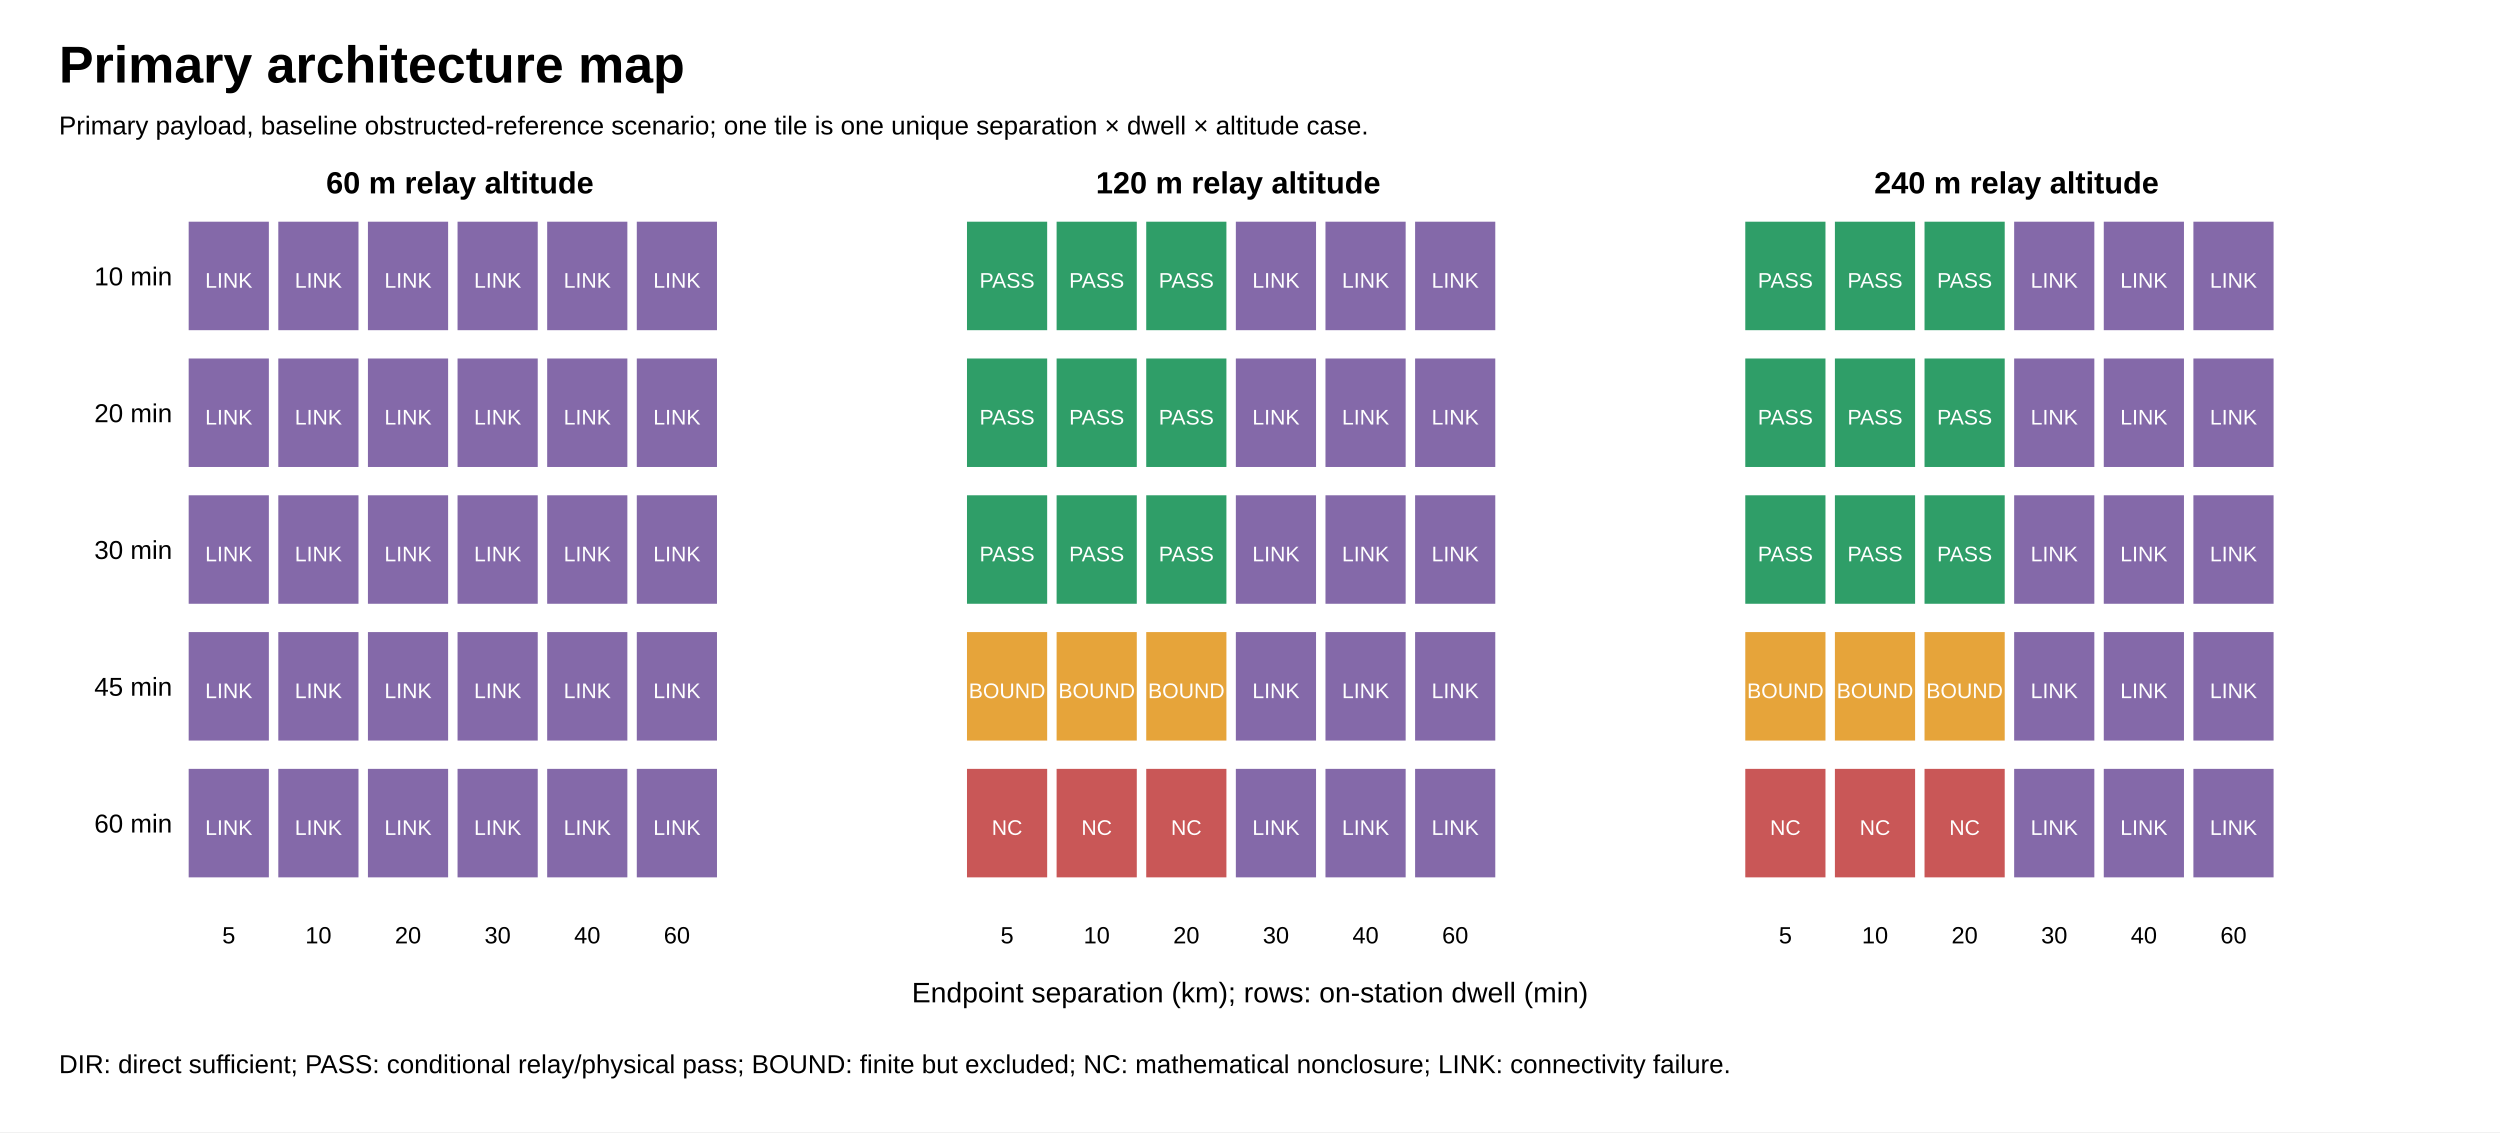
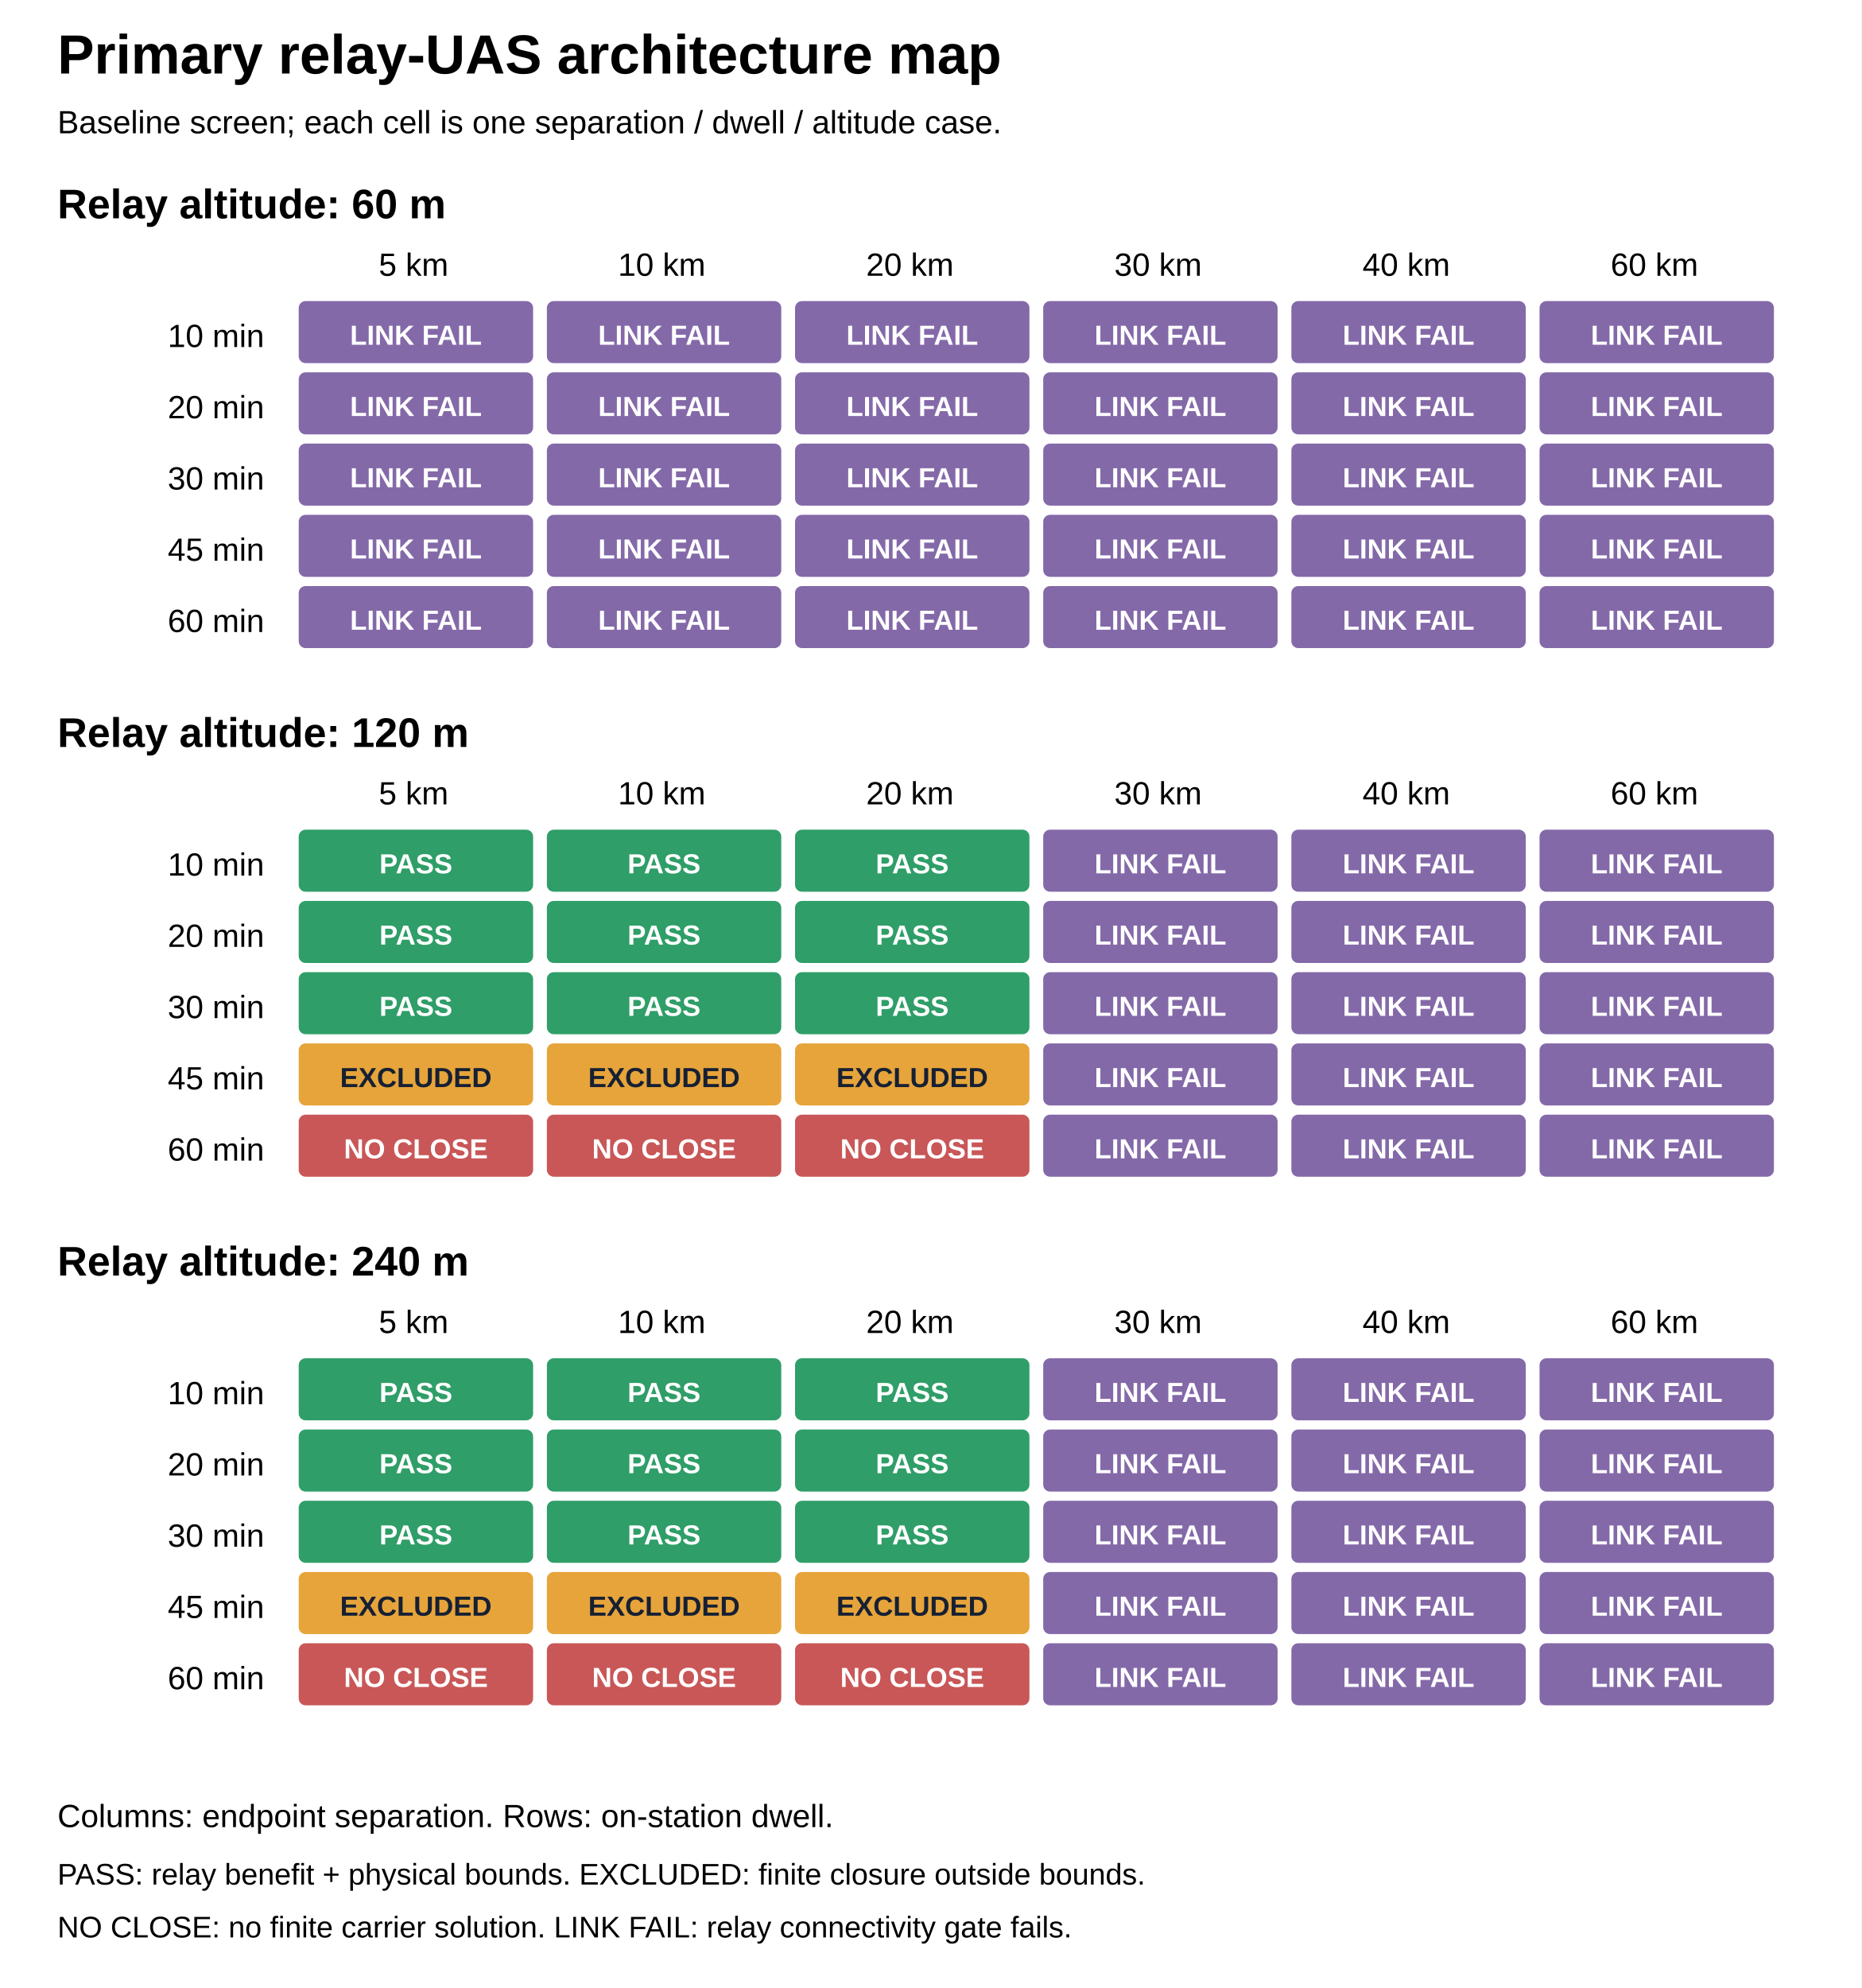
- <svg xmlns="http://www.w3.org/2000/svg" width="1060" height="480">
+ <svg xmlns="http://www.w3.org/2000/svg" width="810" height="865">
  <rect width="100%" height="100%" fill="white" />
-   <text x="25" y="35" style="font:bold 22px Arial">Primary architecture map</text>
-   <text x="25" y="57" style="font:11px Arial">Primary payload, baseline obstructed-reference scenario; one tile is one unique separation × dwell × altitude case.</text>
-   <text x="195" y="82" text-anchor="middle" style="font:bold 13px Arial">60 m relay altitude</text>
-   <text x="73" y="121" text-anchor="end" style="font:11px Arial">10 min</text>
-   <rect x="80" y="94" width="34" height="46" fill="#8469a9" />
-   <text x="97" y="122" text-anchor="middle" fill="white" style="font:9px Arial">LINK</text>
-   <rect x="118" y="94" width="34" height="46" fill="#8469a9" />
-   <text x="135" y="122" text-anchor="middle" fill="white" style="font:9px Arial">LINK</text>
-   <rect x="156" y="94" width="34" height="46" fill="#8469a9" />
-   <text x="173" y="122" text-anchor="middle" fill="white" style="font:9px Arial">LINK</text>
-   <rect x="194" y="94" width="34" height="46" fill="#8469a9" />
-   <text x="211" y="122" text-anchor="middle" fill="white" style="font:9px Arial">LINK</text>
-   <rect x="232" y="94" width="34" height="46" fill="#8469a9" />
-   <text x="249" y="122" text-anchor="middle" fill="white" style="font:9px Arial">LINK</text>
-   <rect x="270" y="94" width="34" height="46" fill="#8469a9" />
-   <text x="287" y="122" text-anchor="middle" fill="white" style="font:9px Arial">LINK</text>
-   <text x="73" y="179" text-anchor="end" style="font:11px Arial">20 min</text>
-   <rect x="80" y="152" width="34" height="46" fill="#8469a9" />
-   <text x="97" y="180" text-anchor="middle" fill="white" style="font:9px Arial">LINK</text>
-   <rect x="118" y="152" width="34" height="46" fill="#8469a9" />
-   <text x="135" y="180" text-anchor="middle" fill="white" style="font:9px Arial">LINK</text>
-   <rect x="156" y="152" width="34" height="46" fill="#8469a9" />
-   <text x="173" y="180" text-anchor="middle" fill="white" style="font:9px Arial">LINK</text>
-   <rect x="194" y="152" width="34" height="46" fill="#8469a9" />
-   <text x="211" y="180" text-anchor="middle" fill="white" style="font:9px Arial">LINK</text>
-   <rect x="232" y="152" width="34" height="46" fill="#8469a9" />
-   <text x="249" y="180" text-anchor="middle" fill="white" style="font:9px Arial">LINK</text>
-   <rect x="270" y="152" width="34" height="46" fill="#8469a9" />
-   <text x="287" y="180" text-anchor="middle" fill="white" style="font:9px Arial">LINK</text>
-   <text x="73" y="237" text-anchor="end" style="font:11px Arial">30 min</text>
-   <rect x="80" y="210" width="34" height="46" fill="#8469a9" />
-   <text x="97" y="238" text-anchor="middle" fill="white" style="font:9px Arial">LINK</text>
-   <rect x="118" y="210" width="34" height="46" fill="#8469a9" />
-   <text x="135" y="238" text-anchor="middle" fill="white" style="font:9px Arial">LINK</text>
-   <rect x="156" y="210" width="34" height="46" fill="#8469a9" />
-   <text x="173" y="238" text-anchor="middle" fill="white" style="font:9px Arial">LINK</text>
-   <rect x="194" y="210" width="34" height="46" fill="#8469a9" />
-   <text x="211" y="238" text-anchor="middle" fill="white" style="font:9px Arial">LINK</text>
-   <rect x="232" y="210" width="34" height="46" fill="#8469a9" />
-   <text x="249" y="238" text-anchor="middle" fill="white" style="font:9px Arial">LINK</text>
-   <rect x="270" y="210" width="34" height="46" fill="#8469a9" />
-   <text x="287" y="238" text-anchor="middle" fill="white" style="font:9px Arial">LINK</text>
-   <text x="73" y="295" text-anchor="end" style="font:11px Arial">45 min</text>
-   <rect x="80" y="268" width="34" height="46" fill="#8469a9" />
-   <text x="97" y="296" text-anchor="middle" fill="white" style="font:9px Arial">LINK</text>
-   <rect x="118" y="268" width="34" height="46" fill="#8469a9" />
-   <text x="135" y="296" text-anchor="middle" fill="white" style="font:9px Arial">LINK</text>
-   <rect x="156" y="268" width="34" height="46" fill="#8469a9" />
-   <text x="173" y="296" text-anchor="middle" fill="white" style="font:9px Arial">LINK</text>
-   <rect x="194" y="268" width="34" height="46" fill="#8469a9" />
-   <text x="211" y="296" text-anchor="middle" fill="white" style="font:9px Arial">LINK</text>
-   <rect x="232" y="268" width="34" height="46" fill="#8469a9" />
-   <text x="249" y="296" text-anchor="middle" fill="white" style="font:9px Arial">LINK</text>
-   <rect x="270" y="268" width="34" height="46" fill="#8469a9" />
-   <text x="287" y="296" text-anchor="middle" fill="white" style="font:9px Arial">LINK</text>
-   <text x="73" y="353" text-anchor="end" style="font:11px Arial">60 min</text>
-   <rect x="80" y="326" width="34" height="46" fill="#8469a9" />
-   <text x="97" y="354" text-anchor="middle" fill="white" style="font:9px Arial">LINK</text>
-   <rect x="118" y="326" width="34" height="46" fill="#8469a9" />
-   <text x="135" y="354" text-anchor="middle" fill="white" style="font:9px Arial">LINK</text>
-   <rect x="156" y="326" width="34" height="46" fill="#8469a9" />
-   <text x="173" y="354" text-anchor="middle" fill="white" style="font:9px Arial">LINK</text>
-   <rect x="194" y="326" width="34" height="46" fill="#8469a9" />
-   <text x="211" y="354" text-anchor="middle" fill="white" style="font:9px Arial">LINK</text>
-   <rect x="232" y="326" width="34" height="46" fill="#8469a9" />
-   <text x="249" y="354" text-anchor="middle" fill="white" style="font:9px Arial">LINK</text>
-   <rect x="270" y="326" width="34" height="46" fill="#8469a9" />
-   <text x="287" y="354" text-anchor="middle" fill="white" style="font:9px Arial">LINK</text>
-   <text x="97" y="400" text-anchor="middle" style="font:10px Arial">5</text>
-   <text x="135" y="400" text-anchor="middle" style="font:10px Arial">10</text>
-   <text x="173" y="400" text-anchor="middle" style="font:10px Arial">20</text>
-   <text x="211" y="400" text-anchor="middle" style="font:10px Arial">30</text>
-   <text x="249" y="400" text-anchor="middle" style="font:10px Arial">40</text>
-   <text x="287" y="400" text-anchor="middle" style="font:10px Arial">60</text>
-   <text x="525" y="82" text-anchor="middle" style="font:bold 13px Arial">120 m relay altitude</text>
-   <rect x="410" y="94" width="34" height="46" fill="#2f9e68" />
-   <text x="427" y="122" text-anchor="middle" fill="white" style="font:9px Arial">PASS</text>
-   <rect x="448" y="94" width="34" height="46" fill="#2f9e68" />
-   <text x="465" y="122" text-anchor="middle" fill="white" style="font:9px Arial">PASS</text>
-   <rect x="486" y="94" width="34" height="46" fill="#2f9e68" />
-   <text x="503" y="122" text-anchor="middle" fill="white" style="font:9px Arial">PASS</text>
-   <rect x="524" y="94" width="34" height="46" fill="#8469a9" />
-   <text x="541" y="122" text-anchor="middle" fill="white" style="font:9px Arial">LINK</text>
-   <rect x="562" y="94" width="34" height="46" fill="#8469a9" />
-   <text x="579" y="122" text-anchor="middle" fill="white" style="font:9px Arial">LINK</text>
-   <rect x="600" y="94" width="34" height="46" fill="#8469a9" />
-   <text x="617" y="122" text-anchor="middle" fill="white" style="font:9px Arial">LINK</text>
-   <rect x="410" y="152" width="34" height="46" fill="#2f9e68" />
-   <text x="427" y="180" text-anchor="middle" fill="white" style="font:9px Arial">PASS</text>
-   <rect x="448" y="152" width="34" height="46" fill="#2f9e68" />
-   <text x="465" y="180" text-anchor="middle" fill="white" style="font:9px Arial">PASS</text>
-   <rect x="486" y="152" width="34" height="46" fill="#2f9e68" />
-   <text x="503" y="180" text-anchor="middle" fill="white" style="font:9px Arial">PASS</text>
-   <rect x="524" y="152" width="34" height="46" fill="#8469a9" />
-   <text x="541" y="180" text-anchor="middle" fill="white" style="font:9px Arial">LINK</text>
-   <rect x="562" y="152" width="34" height="46" fill="#8469a9" />
-   <text x="579" y="180" text-anchor="middle" fill="white" style="font:9px Arial">LINK</text>
-   <rect x="600" y="152" width="34" height="46" fill="#8469a9" />
-   <text x="617" y="180" text-anchor="middle" fill="white" style="font:9px Arial">LINK</text>
-   <rect x="410" y="210" width="34" height="46" fill="#2f9e68" />
-   <text x="427" y="238" text-anchor="middle" fill="white" style="font:9px Arial">PASS</text>
-   <rect x="448" y="210" width="34" height="46" fill="#2f9e68" />
-   <text x="465" y="238" text-anchor="middle" fill="white" style="font:9px Arial">PASS</text>
-   <rect x="486" y="210" width="34" height="46" fill="#2f9e68" />
-   <text x="503" y="238" text-anchor="middle" fill="white" style="font:9px Arial">PASS</text>
-   <rect x="524" y="210" width="34" height="46" fill="#8469a9" />
-   <text x="541" y="238" text-anchor="middle" fill="white" style="font:9px Arial">LINK</text>
-   <rect x="562" y="210" width="34" height="46" fill="#8469a9" />
-   <text x="579" y="238" text-anchor="middle" fill="white" style="font:9px Arial">LINK</text>
-   <rect x="600" y="210" width="34" height="46" fill="#8469a9" />
-   <text x="617" y="238" text-anchor="middle" fill="white" style="font:9px Arial">LINK</text>
-   <rect x="410" y="268" width="34" height="46" fill="#e6a43a" />
-   <text x="427" y="296" text-anchor="middle" fill="white" style="font:9px Arial">BOUND</text>
-   <rect x="448" y="268" width="34" height="46" fill="#e6a43a" />
-   <text x="465" y="296" text-anchor="middle" fill="white" style="font:9px Arial">BOUND</text>
-   <rect x="486" y="268" width="34" height="46" fill="#e6a43a" />
-   <text x="503" y="296" text-anchor="middle" fill="white" style="font:9px Arial">BOUND</text>
-   <rect x="524" y="268" width="34" height="46" fill="#8469a9" />
-   <text x="541" y="296" text-anchor="middle" fill="white" style="font:9px Arial">LINK</text>
-   <rect x="562" y="268" width="34" height="46" fill="#8469a9" />
-   <text x="579" y="296" text-anchor="middle" fill="white" style="font:9px Arial">LINK</text>
-   <rect x="600" y="268" width="34" height="46" fill="#8469a9" />
-   <text x="617" y="296" text-anchor="middle" fill="white" style="font:9px Arial">LINK</text>
-   <rect x="410" y="326" width="34" height="46" fill="#c95757" />
-   <text x="427" y="354" text-anchor="middle" fill="white" style="font:9px Arial">NC</text>
-   <rect x="448" y="326" width="34" height="46" fill="#c95757" />
-   <text x="465" y="354" text-anchor="middle" fill="white" style="font:9px Arial">NC</text>
-   <rect x="486" y="326" width="34" height="46" fill="#c95757" />
-   <text x="503" y="354" text-anchor="middle" fill="white" style="font:9px Arial">NC</text>
-   <rect x="524" y="326" width="34" height="46" fill="#8469a9" />
-   <text x="541" y="354" text-anchor="middle" fill="white" style="font:9px Arial">LINK</text>
-   <rect x="562" y="326" width="34" height="46" fill="#8469a9" />
-   <text x="579" y="354" text-anchor="middle" fill="white" style="font:9px Arial">LINK</text>
-   <rect x="600" y="326" width="34" height="46" fill="#8469a9" />
-   <text x="617" y="354" text-anchor="middle" fill="white" style="font:9px Arial">LINK</text>
-   <text x="427" y="400" text-anchor="middle" style="font:10px Arial">5</text>
-   <text x="465" y="400" text-anchor="middle" style="font:10px Arial">10</text>
-   <text x="503" y="400" text-anchor="middle" style="font:10px Arial">20</text>
-   <text x="541" y="400" text-anchor="middle" style="font:10px Arial">30</text>
-   <text x="579" y="400" text-anchor="middle" style="font:10px Arial">40</text>
-   <text x="617" y="400" text-anchor="middle" style="font:10px Arial">60</text>
-   <text x="855" y="82" text-anchor="middle" style="font:bold 13px Arial">240 m relay altitude</text>
-   <rect x="740" y="94" width="34" height="46" fill="#2f9e68" />
-   <text x="757" y="122" text-anchor="middle" fill="white" style="font:9px Arial">PASS</text>
-   <rect x="778" y="94" width="34" height="46" fill="#2f9e68" />
-   <text x="795" y="122" text-anchor="middle" fill="white" style="font:9px Arial">PASS</text>
-   <rect x="816" y="94" width="34" height="46" fill="#2f9e68" />
-   <text x="833" y="122" text-anchor="middle" fill="white" style="font:9px Arial">PASS</text>
-   <rect x="854" y="94" width="34" height="46" fill="#8469a9" />
-   <text x="871" y="122" text-anchor="middle" fill="white" style="font:9px Arial">LINK</text>
-   <rect x="892" y="94" width="34" height="46" fill="#8469a9" />
-   <text x="909" y="122" text-anchor="middle" fill="white" style="font:9px Arial">LINK</text>
-   <rect x="930" y="94" width="34" height="46" fill="#8469a9" />
-   <text x="947" y="122" text-anchor="middle" fill="white" style="font:9px Arial">LINK</text>
-   <rect x="740" y="152" width="34" height="46" fill="#2f9e68" />
-   <text x="757" y="180" text-anchor="middle" fill="white" style="font:9px Arial">PASS</text>
-   <rect x="778" y="152" width="34" height="46" fill="#2f9e68" />
-   <text x="795" y="180" text-anchor="middle" fill="white" style="font:9px Arial">PASS</text>
-   <rect x="816" y="152" width="34" height="46" fill="#2f9e68" />
-   <text x="833" y="180" text-anchor="middle" fill="white" style="font:9px Arial">PASS</text>
-   <rect x="854" y="152" width="34" height="46" fill="#8469a9" />
-   <text x="871" y="180" text-anchor="middle" fill="white" style="font:9px Arial">LINK</text>
-   <rect x="892" y="152" width="34" height="46" fill="#8469a9" />
-   <text x="909" y="180" text-anchor="middle" fill="white" style="font:9px Arial">LINK</text>
-   <rect x="930" y="152" width="34" height="46" fill="#8469a9" />
-   <text x="947" y="180" text-anchor="middle" fill="white" style="font:9px Arial">LINK</text>
-   <rect x="740" y="210" width="34" height="46" fill="#2f9e68" />
-   <text x="757" y="238" text-anchor="middle" fill="white" style="font:9px Arial">PASS</text>
-   <rect x="778" y="210" width="34" height="46" fill="#2f9e68" />
-   <text x="795" y="238" text-anchor="middle" fill="white" style="font:9px Arial">PASS</text>
-   <rect x="816" y="210" width="34" height="46" fill="#2f9e68" />
-   <text x="833" y="238" text-anchor="middle" fill="white" style="font:9px Arial">PASS</text>
-   <rect x="854" y="210" width="34" height="46" fill="#8469a9" />
-   <text x="871" y="238" text-anchor="middle" fill="white" style="font:9px Arial">LINK</text>
-   <rect x="892" y="210" width="34" height="46" fill="#8469a9" />
-   <text x="909" y="238" text-anchor="middle" fill="white" style="font:9px Arial">LINK</text>
-   <rect x="930" y="210" width="34" height="46" fill="#8469a9" />
-   <text x="947" y="238" text-anchor="middle" fill="white" style="font:9px Arial">LINK</text>
-   <rect x="740" y="268" width="34" height="46" fill="#e6a43a" />
-   <text x="757" y="296" text-anchor="middle" fill="white" style="font:9px Arial">BOUND</text>
-   <rect x="778" y="268" width="34" height="46" fill="#e6a43a" />
-   <text x="795" y="296" text-anchor="middle" fill="white" style="font:9px Arial">BOUND</text>
-   <rect x="816" y="268" width="34" height="46" fill="#e6a43a" />
-   <text x="833" y="296" text-anchor="middle" fill="white" style="font:9px Arial">BOUND</text>
-   <rect x="854" y="268" width="34" height="46" fill="#8469a9" />
-   <text x="871" y="296" text-anchor="middle" fill="white" style="font:9px Arial">LINK</text>
-   <rect x="892" y="268" width="34" height="46" fill="#8469a9" />
-   <text x="909" y="296" text-anchor="middle" fill="white" style="font:9px Arial">LINK</text>
-   <rect x="930" y="268" width="34" height="46" fill="#8469a9" />
-   <text x="947" y="296" text-anchor="middle" fill="white" style="font:9px Arial">LINK</text>
-   <rect x="740" y="326" width="34" height="46" fill="#c95757" />
-   <text x="757" y="354" text-anchor="middle" fill="white" style="font:9px Arial">NC</text>
-   <rect x="778" y="326" width="34" height="46" fill="#c95757" />
-   <text x="795" y="354" text-anchor="middle" fill="white" style="font:9px Arial">NC</text>
-   <rect x="816" y="326" width="34" height="46" fill="#c95757" />
-   <text x="833" y="354" text-anchor="middle" fill="white" style="font:9px Arial">NC</text>
-   <rect x="854" y="326" width="34" height="46" fill="#8469a9" />
-   <text x="871" y="354" text-anchor="middle" fill="white" style="font:9px Arial">LINK</text>
-   <rect x="892" y="326" width="34" height="46" fill="#8469a9" />
-   <text x="909" y="354" text-anchor="middle" fill="white" style="font:9px Arial">LINK</text>
-   <rect x="930" y="326" width="34" height="46" fill="#8469a9" />
-   <text x="947" y="354" text-anchor="middle" fill="white" style="font:9px Arial">LINK</text>
-   <text x="757" y="400" text-anchor="middle" style="font:10px Arial">5</text>
-   <text x="795" y="400" text-anchor="middle" style="font:10px Arial">10</text>
-   <text x="833" y="400" text-anchor="middle" style="font:10px Arial">20</text>
-   <text x="871" y="400" text-anchor="middle" style="font:10px Arial">30</text>
-   <text x="909" y="400" text-anchor="middle" style="font:10px Arial">40</text>
-   <text x="947" y="400" text-anchor="middle" style="font:10px Arial">60</text>
-   <text x="530" y="425" text-anchor="middle" style="font:12px Arial">Endpoint separation (km); rows: on-station dwell (min)</text>
-   <text x="25" y="455" style="font:11px Arial">DIR: direct sufficient; PASS: conditional relay/physical pass; BOUND: finite but excluded; NC: mathematical nonclosure; LINK: connectivity failure.</text>
+   <text x="25" y="32" style="font:bold 24px Arial">Primary relay-UAS architecture map</text>
+   <text x="25" y="58" style="font:14px Arial">Baseline screen; each cell is one separation / dwell / altitude case.</text>
+   <text x="25" y="95" style="font:bold 18px Arial">Relay altitude: 60 m</text>
+   <text x="180" y="120" text-anchor="middle" style="font:14px Arial">5 km</text>
+   <text x="288" y="120" text-anchor="middle" style="font:14px Arial">10 km</text>
+   <text x="396" y="120" text-anchor="middle" style="font:14px Arial">20 km</text>
+   <text x="504" y="120" text-anchor="middle" style="font:14px Arial">30 km</text>
+   <text x="612" y="120" text-anchor="middle" style="font:14px Arial">40 km</text>
+   <text x="720" y="120" text-anchor="middle" style="font:14px Arial">60 km</text>
+   <text x="115" y="151" text-anchor="end" style="font:14px Arial">10 min</text>
+   <rect x="130" y="131" width="102" height="27" rx="3" fill="#8469a9" />
+   <text x="181" y="150" text-anchor="middle" fill="white" style="font:bold 12px Arial">LINK FAIL</text>
+   <rect x="238" y="131" width="102" height="27" rx="3" fill="#8469a9" />
+   <text x="289" y="150" text-anchor="middle" fill="white" style="font:bold 12px Arial">LINK FAIL</text>
+   <rect x="346" y="131" width="102" height="27" rx="3" fill="#8469a9" />
+   <text x="397" y="150" text-anchor="middle" fill="white" style="font:bold 12px Arial">LINK FAIL</text>
+   <rect x="454" y="131" width="102" height="27" rx="3" fill="#8469a9" />
+   <text x="505" y="150" text-anchor="middle" fill="white" style="font:bold 12px Arial">LINK FAIL</text>
+   <rect x="562" y="131" width="102" height="27" rx="3" fill="#8469a9" />
+   <text x="613" y="150" text-anchor="middle" fill="white" style="font:bold 12px Arial">LINK FAIL</text>
+   <rect x="670" y="131" width="102" height="27" rx="3" fill="#8469a9" />
+   <text x="721" y="150" text-anchor="middle" fill="white" style="font:bold 12px Arial">LINK FAIL</text>
+   <text x="115" y="182" text-anchor="end" style="font:14px Arial">20 min</text>
+   <rect x="130" y="162" width="102" height="27" rx="3" fill="#8469a9" />
+   <text x="181" y="181" text-anchor="middle" fill="white" style="font:bold 12px Arial">LINK FAIL</text>
+   <rect x="238" y="162" width="102" height="27" rx="3" fill="#8469a9" />
+   <text x="289" y="181" text-anchor="middle" fill="white" style="font:bold 12px Arial">LINK FAIL</text>
+   <rect x="346" y="162" width="102" height="27" rx="3" fill="#8469a9" />
+   <text x="397" y="181" text-anchor="middle" fill="white" style="font:bold 12px Arial">LINK FAIL</text>
+   <rect x="454" y="162" width="102" height="27" rx="3" fill="#8469a9" />
+   <text x="505" y="181" text-anchor="middle" fill="white" style="font:bold 12px Arial">LINK FAIL</text>
+   <rect x="562" y="162" width="102" height="27" rx="3" fill="#8469a9" />
+   <text x="613" y="181" text-anchor="middle" fill="white" style="font:bold 12px Arial">LINK FAIL</text>
+   <rect x="670" y="162" width="102" height="27" rx="3" fill="#8469a9" />
+   <text x="721" y="181" text-anchor="middle" fill="white" style="font:bold 12px Arial">LINK FAIL</text>
+   <text x="115" y="213" text-anchor="end" style="font:14px Arial">30 min</text>
+   <rect x="130" y="193" width="102" height="27" rx="3" fill="#8469a9" />
+   <text x="181" y="212" text-anchor="middle" fill="white" style="font:bold 12px Arial">LINK FAIL</text>
+   <rect x="238" y="193" width="102" height="27" rx="3" fill="#8469a9" />
+   <text x="289" y="212" text-anchor="middle" fill="white" style="font:bold 12px Arial">LINK FAIL</text>
+   <rect x="346" y="193" width="102" height="27" rx="3" fill="#8469a9" />
+   <text x="397" y="212" text-anchor="middle" fill="white" style="font:bold 12px Arial">LINK FAIL</text>
+   <rect x="454" y="193" width="102" height="27" rx="3" fill="#8469a9" />
+   <text x="505" y="212" text-anchor="middle" fill="white" style="font:bold 12px Arial">LINK FAIL</text>
+   <rect x="562" y="193" width="102" height="27" rx="3" fill="#8469a9" />
+   <text x="613" y="212" text-anchor="middle" fill="white" style="font:bold 12px Arial">LINK FAIL</text>
+   <rect x="670" y="193" width="102" height="27" rx="3" fill="#8469a9" />
+   <text x="721" y="212" text-anchor="middle" fill="white" style="font:bold 12px Arial">LINK FAIL</text>
+   <text x="115" y="244" text-anchor="end" style="font:14px Arial">45 min</text>
+   <rect x="130" y="224" width="102" height="27" rx="3" fill="#8469a9" />
+   <text x="181" y="243" text-anchor="middle" fill="white" style="font:bold 12px Arial">LINK FAIL</text>
+   <rect x="238" y="224" width="102" height="27" rx="3" fill="#8469a9" />
+   <text x="289" y="243" text-anchor="middle" fill="white" style="font:bold 12px Arial">LINK FAIL</text>
+   <rect x="346" y="224" width="102" height="27" rx="3" fill="#8469a9" />
+   <text x="397" y="243" text-anchor="middle" fill="white" style="font:bold 12px Arial">LINK FAIL</text>
+   <rect x="454" y="224" width="102" height="27" rx="3" fill="#8469a9" />
+   <text x="505" y="243" text-anchor="middle" fill="white" style="font:bold 12px Arial">LINK FAIL</text>
+   <rect x="562" y="224" width="102" height="27" rx="3" fill="#8469a9" />
+   <text x="613" y="243" text-anchor="middle" fill="white" style="font:bold 12px Arial">LINK FAIL</text>
+   <rect x="670" y="224" width="102" height="27" rx="3" fill="#8469a9" />
+   <text x="721" y="243" text-anchor="middle" fill="white" style="font:bold 12px Arial">LINK FAIL</text>
+   <text x="115" y="275" text-anchor="end" style="font:14px Arial">60 min</text>
+   <rect x="130" y="255" width="102" height="27" rx="3" fill="#8469a9" />
+   <text x="181" y="274" text-anchor="middle" fill="white" style="font:bold 12px Arial">LINK FAIL</text>
+   <rect x="238" y="255" width="102" height="27" rx="3" fill="#8469a9" />
+   <text x="289" y="274" text-anchor="middle" fill="white" style="font:bold 12px Arial">LINK FAIL</text>
+   <rect x="346" y="255" width="102" height="27" rx="3" fill="#8469a9" />
+   <text x="397" y="274" text-anchor="middle" fill="white" style="font:bold 12px Arial">LINK FAIL</text>
+   <rect x="454" y="255" width="102" height="27" rx="3" fill="#8469a9" />
+   <text x="505" y="274" text-anchor="middle" fill="white" style="font:bold 12px Arial">LINK FAIL</text>
+   <rect x="562" y="255" width="102" height="27" rx="3" fill="#8469a9" />
+   <text x="613" y="274" text-anchor="middle" fill="white" style="font:bold 12px Arial">LINK FAIL</text>
+   <rect x="670" y="255" width="102" height="27" rx="3" fill="#8469a9" />
+   <text x="721" y="274" text-anchor="middle" fill="white" style="font:bold 12px Arial">LINK FAIL</text>
+   <text x="25" y="325" style="font:bold 18px Arial">Relay altitude: 120 m</text>
+   <text x="180" y="350" text-anchor="middle" style="font:14px Arial">5 km</text>
+   <text x="288" y="350" text-anchor="middle" style="font:14px Arial">10 km</text>
+   <text x="396" y="350" text-anchor="middle" style="font:14px Arial">20 km</text>
+   <text x="504" y="350" text-anchor="middle" style="font:14px Arial">30 km</text>
+   <text x="612" y="350" text-anchor="middle" style="font:14px Arial">40 km</text>
+   <text x="720" y="350" text-anchor="middle" style="font:14px Arial">60 km</text>
+   <text x="115" y="381" text-anchor="end" style="font:14px Arial">10 min</text>
+   <rect x="130" y="361" width="102" height="27" rx="3" fill="#2f9e68" />
+   <text x="181" y="380" text-anchor="middle" fill="white" style="font:bold 12px Arial">PASS</text>
+   <rect x="238" y="361" width="102" height="27" rx="3" fill="#2f9e68" />
+   <text x="289" y="380" text-anchor="middle" fill="white" style="font:bold 12px Arial">PASS</text>
+   <rect x="346" y="361" width="102" height="27" rx="3" fill="#2f9e68" />
+   <text x="397" y="380" text-anchor="middle" fill="white" style="font:bold 12px Arial">PASS</text>
+   <rect x="454" y="361" width="102" height="27" rx="3" fill="#8469a9" />
+   <text x="505" y="380" text-anchor="middle" fill="white" style="font:bold 12px Arial">LINK FAIL</text>
+   <rect x="562" y="361" width="102" height="27" rx="3" fill="#8469a9" />
+   <text x="613" y="380" text-anchor="middle" fill="white" style="font:bold 12px Arial">LINK FAIL</text>
+   <rect x="670" y="361" width="102" height="27" rx="3" fill="#8469a9" />
+   <text x="721" y="380" text-anchor="middle" fill="white" style="font:bold 12px Arial">LINK FAIL</text>
+   <text x="115" y="412" text-anchor="end" style="font:14px Arial">20 min</text>
+   <rect x="130" y="392" width="102" height="27" rx="3" fill="#2f9e68" />
+   <text x="181" y="411" text-anchor="middle" fill="white" style="font:bold 12px Arial">PASS</text>
+   <rect x="238" y="392" width="102" height="27" rx="3" fill="#2f9e68" />
+   <text x="289" y="411" text-anchor="middle" fill="white" style="font:bold 12px Arial">PASS</text>
+   <rect x="346" y="392" width="102" height="27" rx="3" fill="#2f9e68" />
+   <text x="397" y="411" text-anchor="middle" fill="white" style="font:bold 12px Arial">PASS</text>
+   <rect x="454" y="392" width="102" height="27" rx="3" fill="#8469a9" />
+   <text x="505" y="411" text-anchor="middle" fill="white" style="font:bold 12px Arial">LINK FAIL</text>
+   <rect x="562" y="392" width="102" height="27" rx="3" fill="#8469a9" />
+   <text x="613" y="411" text-anchor="middle" fill="white" style="font:bold 12px Arial">LINK FAIL</text>
+   <rect x="670" y="392" width="102" height="27" rx="3" fill="#8469a9" />
+   <text x="721" y="411" text-anchor="middle" fill="white" style="font:bold 12px Arial">LINK FAIL</text>
+   <text x="115" y="443" text-anchor="end" style="font:14px Arial">30 min</text>
+   <rect x="130" y="423" width="102" height="27" rx="3" fill="#2f9e68" />
+   <text x="181" y="442" text-anchor="middle" fill="white" style="font:bold 12px Arial">PASS</text>
+   <rect x="238" y="423" width="102" height="27" rx="3" fill="#2f9e68" />
+   <text x="289" y="442" text-anchor="middle" fill="white" style="font:bold 12px Arial">PASS</text>
+   <rect x="346" y="423" width="102" height="27" rx="3" fill="#2f9e68" />
+   <text x="397" y="442" text-anchor="middle" fill="white" style="font:bold 12px Arial">PASS</text>
+   <rect x="454" y="423" width="102" height="27" rx="3" fill="#8469a9" />
+   <text x="505" y="442" text-anchor="middle" fill="white" style="font:bold 12px Arial">LINK FAIL</text>
+   <rect x="562" y="423" width="102" height="27" rx="3" fill="#8469a9" />
+   <text x="613" y="442" text-anchor="middle" fill="white" style="font:bold 12px Arial">LINK FAIL</text>
+   <rect x="670" y="423" width="102" height="27" rx="3" fill="#8469a9" />
+   <text x="721" y="442" text-anchor="middle" fill="white" style="font:bold 12px Arial">LINK FAIL</text>
+   <text x="115" y="474" text-anchor="end" style="font:14px Arial">45 min</text>
+   <rect x="130" y="454" width="102" height="27" rx="3" fill="#e6a43a" />
+   <text x="181" y="473" text-anchor="middle" fill="#172033" style="font:bold 12px Arial">EXCLUDED</text>
+   <rect x="238" y="454" width="102" height="27" rx="3" fill="#e6a43a" />
+   <text x="289" y="473" text-anchor="middle" fill="#172033" style="font:bold 12px Arial">EXCLUDED</text>
+   <rect x="346" y="454" width="102" height="27" rx="3" fill="#e6a43a" />
+   <text x="397" y="473" text-anchor="middle" fill="#172033" style="font:bold 12px Arial">EXCLUDED</text>
+   <rect x="454" y="454" width="102" height="27" rx="3" fill="#8469a9" />
+   <text x="505" y="473" text-anchor="middle" fill="white" style="font:bold 12px Arial">LINK FAIL</text>
+   <rect x="562" y="454" width="102" height="27" rx="3" fill="#8469a9" />
+   <text x="613" y="473" text-anchor="middle" fill="white" style="font:bold 12px Arial">LINK FAIL</text>
+   <rect x="670" y="454" width="102" height="27" rx="3" fill="#8469a9" />
+   <text x="721" y="473" text-anchor="middle" fill="white" style="font:bold 12px Arial">LINK FAIL</text>
+   <text x="115" y="505" text-anchor="end" style="font:14px Arial">60 min</text>
+   <rect x="130" y="485" width="102" height="27" rx="3" fill="#c95757" />
+   <text x="181" y="504" text-anchor="middle" fill="white" style="font:bold 12px Arial">NO CLOSE</text>
+   <rect x="238" y="485" width="102" height="27" rx="3" fill="#c95757" />
+   <text x="289" y="504" text-anchor="middle" fill="white" style="font:bold 12px Arial">NO CLOSE</text>
+   <rect x="346" y="485" width="102" height="27" rx="3" fill="#c95757" />
+   <text x="397" y="504" text-anchor="middle" fill="white" style="font:bold 12px Arial">NO CLOSE</text>
+   <rect x="454" y="485" width="102" height="27" rx="3" fill="#8469a9" />
+   <text x="505" y="504" text-anchor="middle" fill="white" style="font:bold 12px Arial">LINK FAIL</text>
+   <rect x="562" y="485" width="102" height="27" rx="3" fill="#8469a9" />
+   <text x="613" y="504" text-anchor="middle" fill="white" style="font:bold 12px Arial">LINK FAIL</text>
+   <rect x="670" y="485" width="102" height="27" rx="3" fill="#8469a9" />
+   <text x="721" y="504" text-anchor="middle" fill="white" style="font:bold 12px Arial">LINK FAIL</text>
+   <text x="25" y="555" style="font:bold 18px Arial">Relay altitude: 240 m</text>
+   <text x="180" y="580" text-anchor="middle" style="font:14px Arial">5 km</text>
+   <text x="288" y="580" text-anchor="middle" style="font:14px Arial">10 km</text>
+   <text x="396" y="580" text-anchor="middle" style="font:14px Arial">20 km</text>
+   <text x="504" y="580" text-anchor="middle" style="font:14px Arial">30 km</text>
+   <text x="612" y="580" text-anchor="middle" style="font:14px Arial">40 km</text>
+   <text x="720" y="580" text-anchor="middle" style="font:14px Arial">60 km</text>
+   <text x="115" y="611" text-anchor="end" style="font:14px Arial">10 min</text>
+   <rect x="130" y="591" width="102" height="27" rx="3" fill="#2f9e68" />
+   <text x="181" y="610" text-anchor="middle" fill="white" style="font:bold 12px Arial">PASS</text>
+   <rect x="238" y="591" width="102" height="27" rx="3" fill="#2f9e68" />
+   <text x="289" y="610" text-anchor="middle" fill="white" style="font:bold 12px Arial">PASS</text>
+   <rect x="346" y="591" width="102" height="27" rx="3" fill="#2f9e68" />
+   <text x="397" y="610" text-anchor="middle" fill="white" style="font:bold 12px Arial">PASS</text>
+   <rect x="454" y="591" width="102" height="27" rx="3" fill="#8469a9" />
+   <text x="505" y="610" text-anchor="middle" fill="white" style="font:bold 12px Arial">LINK FAIL</text>
+   <rect x="562" y="591" width="102" height="27" rx="3" fill="#8469a9" />
+   <text x="613" y="610" text-anchor="middle" fill="white" style="font:bold 12px Arial">LINK FAIL</text>
+   <rect x="670" y="591" width="102" height="27" rx="3" fill="#8469a9" />
+   <text x="721" y="610" text-anchor="middle" fill="white" style="font:bold 12px Arial">LINK FAIL</text>
+   <text x="115" y="642" text-anchor="end" style="font:14px Arial">20 min</text>
+   <rect x="130" y="622" width="102" height="27" rx="3" fill="#2f9e68" />
+   <text x="181" y="641" text-anchor="middle" fill="white" style="font:bold 12px Arial">PASS</text>
+   <rect x="238" y="622" width="102" height="27" rx="3" fill="#2f9e68" />
+   <text x="289" y="641" text-anchor="middle" fill="white" style="font:bold 12px Arial">PASS</text>
+   <rect x="346" y="622" width="102" height="27" rx="3" fill="#2f9e68" />
+   <text x="397" y="641" text-anchor="middle" fill="white" style="font:bold 12px Arial">PASS</text>
+   <rect x="454" y="622" width="102" height="27" rx="3" fill="#8469a9" />
+   <text x="505" y="641" text-anchor="middle" fill="white" style="font:bold 12px Arial">LINK FAIL</text>
+   <rect x="562" y="622" width="102" height="27" rx="3" fill="#8469a9" />
+   <text x="613" y="641" text-anchor="middle" fill="white" style="font:bold 12px Arial">LINK FAIL</text>
+   <rect x="670" y="622" width="102" height="27" rx="3" fill="#8469a9" />
+   <text x="721" y="641" text-anchor="middle" fill="white" style="font:bold 12px Arial">LINK FAIL</text>
+   <text x="115" y="673" text-anchor="end" style="font:14px Arial">30 min</text>
+   <rect x="130" y="653" width="102" height="27" rx="3" fill="#2f9e68" />
+   <text x="181" y="672" text-anchor="middle" fill="white" style="font:bold 12px Arial">PASS</text>
+   <rect x="238" y="653" width="102" height="27" rx="3" fill="#2f9e68" />
+   <text x="289" y="672" text-anchor="middle" fill="white" style="font:bold 12px Arial">PASS</text>
+   <rect x="346" y="653" width="102" height="27" rx="3" fill="#2f9e68" />
+   <text x="397" y="672" text-anchor="middle" fill="white" style="font:bold 12px Arial">PASS</text>
+   <rect x="454" y="653" width="102" height="27" rx="3" fill="#8469a9" />
+   <text x="505" y="672" text-anchor="middle" fill="white" style="font:bold 12px Arial">LINK FAIL</text>
+   <rect x="562" y="653" width="102" height="27" rx="3" fill="#8469a9" />
+   <text x="613" y="672" text-anchor="middle" fill="white" style="font:bold 12px Arial">LINK FAIL</text>
+   <rect x="670" y="653" width="102" height="27" rx="3" fill="#8469a9" />
+   <text x="721" y="672" text-anchor="middle" fill="white" style="font:bold 12px Arial">LINK FAIL</text>
+   <text x="115" y="704" text-anchor="end" style="font:14px Arial">45 min</text>
+   <rect x="130" y="684" width="102" height="27" rx="3" fill="#e6a43a" />
+   <text x="181" y="703" text-anchor="middle" fill="#172033" style="font:bold 12px Arial">EXCLUDED</text>
+   <rect x="238" y="684" width="102" height="27" rx="3" fill="#e6a43a" />
+   <text x="289" y="703" text-anchor="middle" fill="#172033" style="font:bold 12px Arial">EXCLUDED</text>
+   <rect x="346" y="684" width="102" height="27" rx="3" fill="#e6a43a" />
+   <text x="397" y="703" text-anchor="middle" fill="#172033" style="font:bold 12px Arial">EXCLUDED</text>
+   <rect x="454" y="684" width="102" height="27" rx="3" fill="#8469a9" />
+   <text x="505" y="703" text-anchor="middle" fill="white" style="font:bold 12px Arial">LINK FAIL</text>
+   <rect x="562" y="684" width="102" height="27" rx="3" fill="#8469a9" />
+   <text x="613" y="703" text-anchor="middle" fill="white" style="font:bold 12px Arial">LINK FAIL</text>
+   <rect x="670" y="684" width="102" height="27" rx="3" fill="#8469a9" />
+   <text x="721" y="703" text-anchor="middle" fill="white" style="font:bold 12px Arial">LINK FAIL</text>
+   <text x="115" y="735" text-anchor="end" style="font:14px Arial">60 min</text>
+   <rect x="130" y="715" width="102" height="27" rx="3" fill="#c95757" />
+   <text x="181" y="734" text-anchor="middle" fill="white" style="font:bold 12px Arial">NO CLOSE</text>
+   <rect x="238" y="715" width="102" height="27" rx="3" fill="#c95757" />
+   <text x="289" y="734" text-anchor="middle" fill="white" style="font:bold 12px Arial">NO CLOSE</text>
+   <rect x="346" y="715" width="102" height="27" rx="3" fill="#c95757" />
+   <text x="397" y="734" text-anchor="middle" fill="white" style="font:bold 12px Arial">NO CLOSE</text>
+   <rect x="454" y="715" width="102" height="27" rx="3" fill="#8469a9" />
+   <text x="505" y="734" text-anchor="middle" fill="white" style="font:bold 12px Arial">LINK FAIL</text>
+   <rect x="562" y="715" width="102" height="27" rx="3" fill="#8469a9" />
+   <text x="613" y="734" text-anchor="middle" fill="white" style="font:bold 12px Arial">LINK FAIL</text>
+   <rect x="670" y="715" width="102" height="27" rx="3" fill="#8469a9" />
+   <text x="721" y="734" text-anchor="middle" fill="white" style="font:bold 12px Arial">LINK FAIL</text>
+   <text x="25" y="795" style="font:14px Arial">Columns: endpoint separation. Rows: on-station dwell.</text>
+   <text x="25" y="820" style="font:13px Arial">PASS: relay benefit + physical bounds. EXCLUDED: finite closure outside bounds.</text>
+   <text x="25" y="843" style="font:13px Arial">NO CLOSE: no finite carrier solution. LINK FAIL: relay connectivity gate fails.</text>
</svg>
